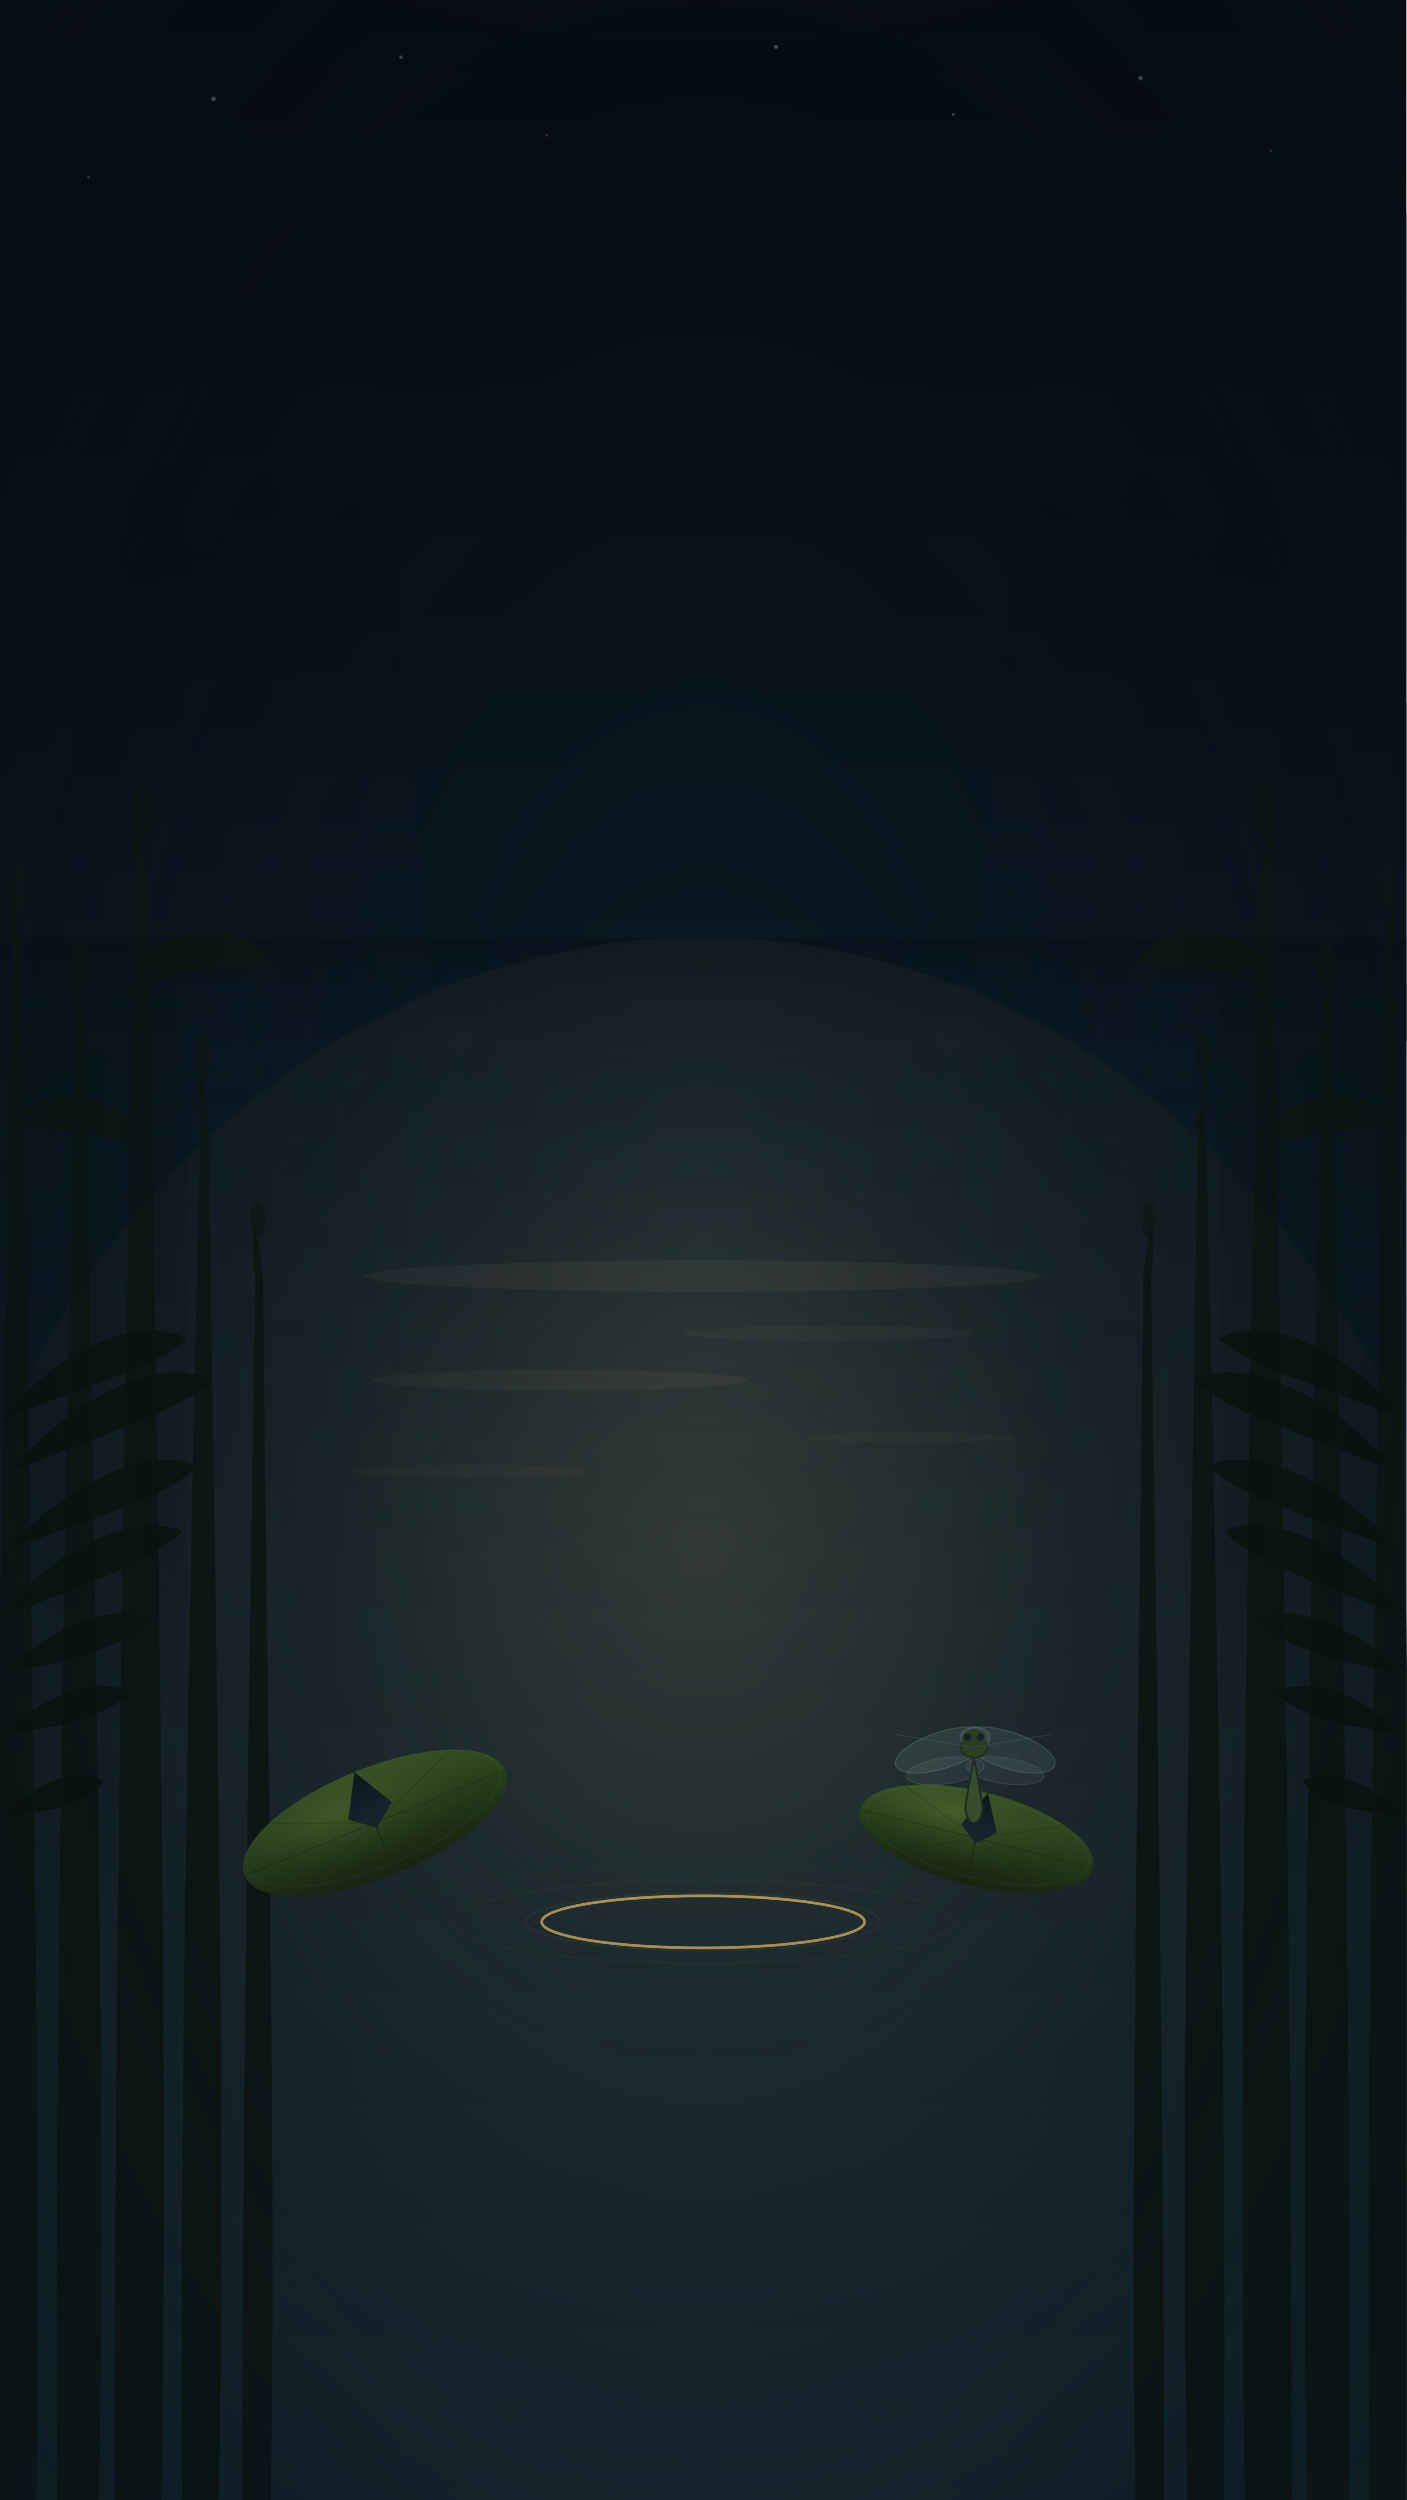
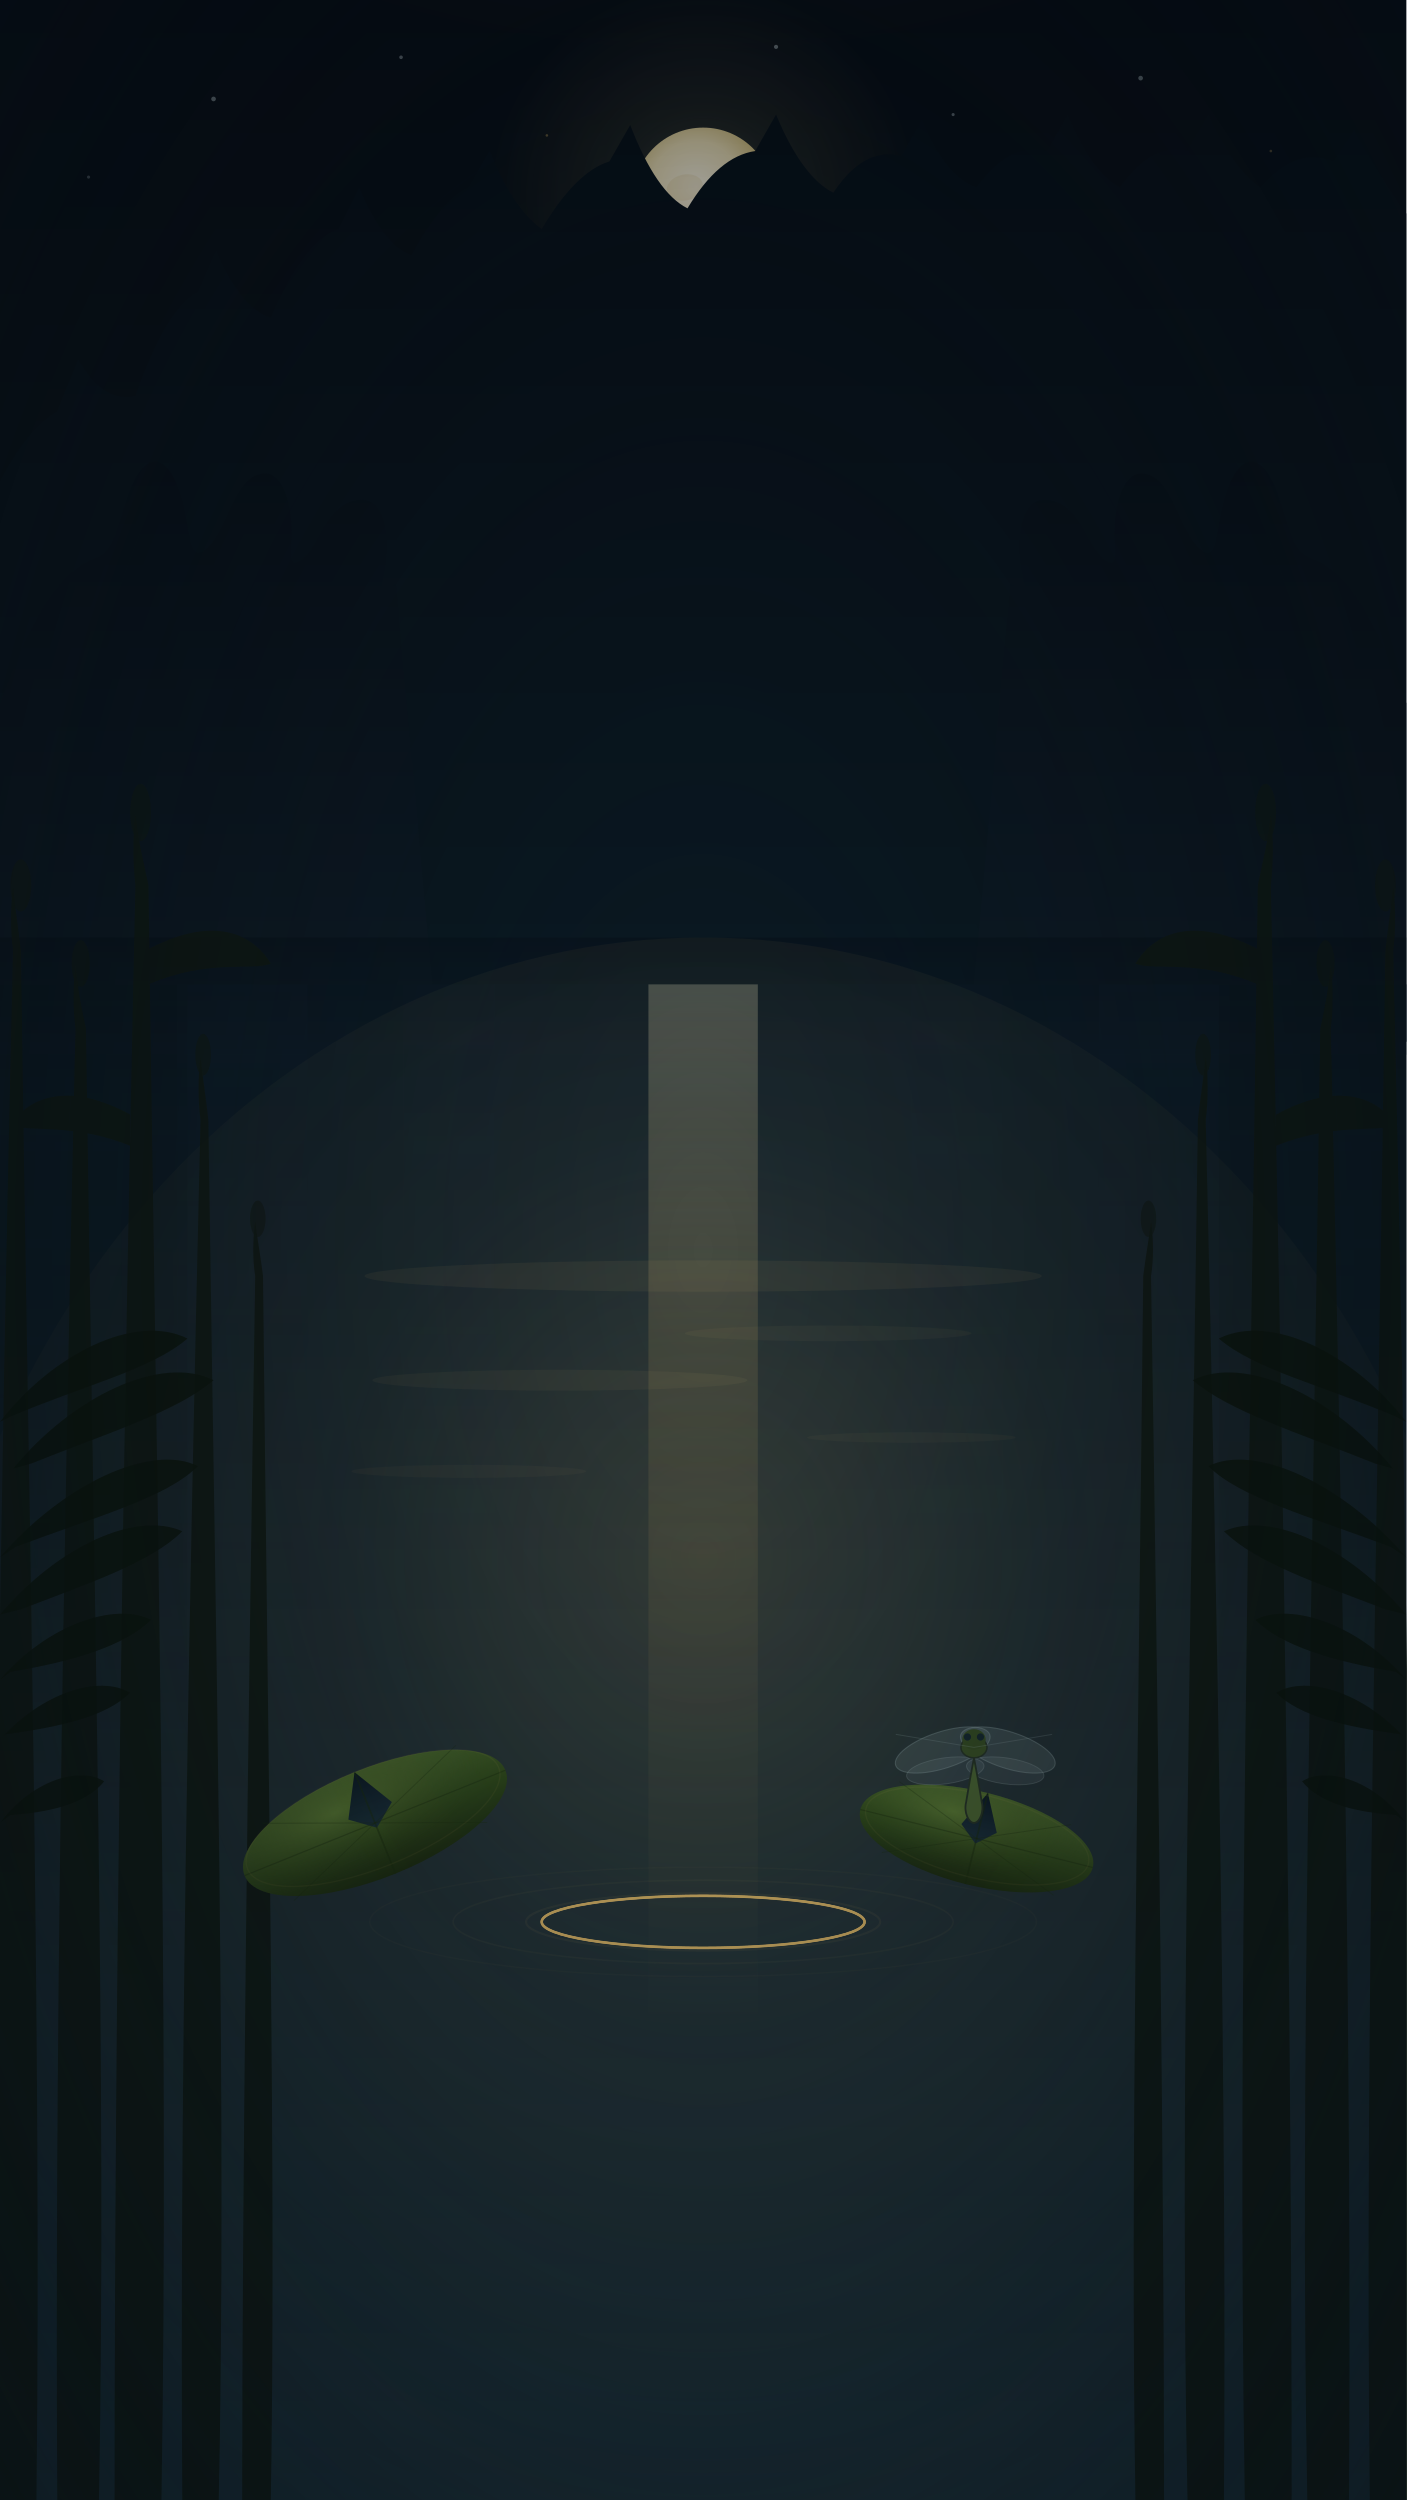
<svg xmlns="http://www.w3.org/2000/svg" viewBox="0 0 540 960" width="540" height="960" role="img" aria-label="River the frog resting on a lily pad in a twilight forest pond">
  <defs>
    <style>
  @keyframes river-float {
    0%, 100% { transform: translateY(0px); }
    50%       { transform: translateY(-7px); }
  }
  @keyframes river-blink {
    0%, 85%, 91%, 100% { transform: scaleY(1); }
    88%                { transform: scaleY(0.12); }
  }
  @keyframes water-shimmer {
    0%, 100% { opacity: 0.05; }
    50%       { opacity: 0.11; }
  }
  @keyframes canopy-pulse {
    0%, 100% { opacity: 1; }
    50%       { opacity: 0.65; }
  }
  @keyframes dragonfly-drift {
    0%, 100% { transform: translateY(0px) rotate(0deg); }
    50%       { transform: translateY(-3px) rotate(1.5deg); }
  }
  /* Ripple: transform+opacity only — GPU-composited, no paint per frame */
  @keyframes ripple-expand {
    0%   { transform: scale(1);    opacity: 0.10; }
    100% { transform: scale(2.34); opacity: 0; }
  }

  .water-sh    { animation: water-shimmer 4.2s ease-in-out infinite;       will-change: opacity; }
  .water-sh-2  { animation: water-shimmer 5.0s ease-in-out infinite 1.4s;  will-change: opacity; }
  .water-sh-3  { animation: water-shimmer 3.8s ease-in-out infinite 2.6s;  will-change: opacity; }
  .canopy-gl   { animation: canopy-pulse 7s ease-in-out infinite;           will-change: opacity; }
  .dragonfly-g { animation: dragonfly-drift 3.4s ease-in-out infinite; transform-box: fill-box; transform-origin: center center; will-change: transform; }
  /* Each ripple group is centered on the ellipse and scaled outward */
  .ripple-anim   { animation: ripple-expand 4s ease-out infinite;       transform-box: fill-box; transform-origin: center center; will-change: transform, opacity; }
  .ripple-anim-2 { animation: ripple-expand 4s ease-out infinite 1.4s; transform-box: fill-box; transform-origin: center center; will-change: transform, opacity; }
  .ripple-anim-3 { animation: ripple-expand 4s ease-out infinite 2.7s; transform-box: fill-box; transform-origin: center center; will-change: transform, opacity; }

  @media (prefers-reduced-motion: reduce) {
    .water-sh, .water-sh-2, .water-sh-3,
    .canopy-gl, .dragonfly-g,
    .ripple-anim, .ripple-anim-2, .ripple-anim-3 {
      animation: none !important;
      will-change: auto;
    }
  }
</style>
    <linearGradient id="sky-grad" x1="0" y1="0" x2="0" y2="1" gradientUnits="objectBoundingBox">
      <stop offset="0%" stop-color="#060d16" />
      <stop offset="38%" stop-color="#0c1820" />
      <stop offset="100%" stop-color="#162a31" />
    </linearGradient>
    <radialGradient id="canopy-glow" cx="0.5" cy="0" r="0.56" gradientUnits="objectBoundingBox">
      <stop offset="0%" stop-color="#deb96a" stop-opacity="0.07" />
      <stop offset="60%" stop-color="#deb96a" stop-opacity="0.025" />
      <stop offset="100%" stop-color="#deb96a" stop-opacity="0" />
    </radialGradient>
    <linearGradient id="far-tree-grad" x1="0" y1="0" x2="0" y2="1" gradientUnits="objectBoundingBox">
      <stop offset="0%" stop-color="#07101a" />
      <stop offset="100%" stop-color="#0c1c26" />
    </linearGradient>
    <linearGradient id="mid-tree-grad" x1="0" y1="0" x2="0" y2="1" gradientUnits="objectBoundingBox">
      <stop offset="0%" stop-color="#08121c" />
      <stop offset="100%" stop-color="#0f1e2a" />
    </linearGradient>
    <linearGradient id="water-grad" x1="0" y1="0" x2="0" y2="1" gradientUnits="objectBoundingBox">
      <stop offset="0%" stop-color="#0c1c28" />
      <stop offset="55%" stop-color="#162a35" />
      <stop offset="100%" stop-color="#1c3440" />
    </linearGradient>
    <radialGradient id="water-glow" cx="0.5" cy="0.35" r="0.6" gradientUnits="objectBoundingBox">
      <stop offset="0%" stop-color="#deb96a" stop-opacity="0.18" />
      <stop offset="40%" stop-color="#deb96a" stop-opacity="0.07" />
      <stop offset="100%" stop-color="#deb96a" stop-opacity="0" />
    </radialGradient>
    <linearGradient id="refl-l" x1="0" y1="0" x2="0" y2="1" gradientUnits="objectBoundingBox">
      <stop offset="0%" stop-color="#0a1820" stop-opacity="0.32" />
      <stop offset="100%" stop-color="#0a1820" stop-opacity="0" />
    </linearGradient>
    <linearGradient id="refl-c" x1="0" y1="0" x2="0" y2="1" gradientUnits="objectBoundingBox">
      <stop offset="0%" stop-color="#0e2030" stop-opacity="0.20" />
      <stop offset="100%" stop-color="#0e2030" stop-opacity="0" />
    </linearGradient>
    <radialGradient id="vignette" cx="0.5" cy="0.5" r="0.72" gradientUnits="objectBoundingBox">
      <stop offset="0%" stop-color="transparent" />
      <stop offset="100%" stop-color="#050c12" stop-opacity="0.62" />
    </radialGradient>
+     <radialGradient id="moon-glow" cx="0.5" cy="0.5" r="0.5" gradientUnits="objectBoundingBox">
+       <stop offset="0%" stop-color="#f5eed8" stop-opacity="0.22" />
+       <stop offset="40%" stop-color="#e8d090" stop-opacity="0.10" />
+       <stop offset="100%" stop-color="#deb96a" stop-opacity="0" />
+     </radialGradient>
+     <radialGradient id="moon-disc" cx="0.45" cy="0.42" r="0.5" gradientUnits="objectBoundingBox">
+       <stop offset="0%" stop-color="#f8f3e4" />
+       <stop offset="65%" stop-color="#ede0b8" />
+       <stop offset="100%" stop-color="#d4c080" />
+     </radialGradient>
+     <linearGradient id="moon-refl" x1="0" y1="0" x2="0" y2="1" gradientUnits="objectBoundingBox">
+       <stop offset="0%" stop-color="#f0e8c0" stop-opacity="0.26" />
+       <stop offset="35%" stop-color="#deb96a" stop-opacity="0.14" />
+       <stop offset="100%" stop-color="#deb96a" stop-opacity="0" />
+     </linearGradient>
    <linearGradient id="lily-grad" x1="0.5" y1="0" x2="0.5" y2="1" gradientUnits="objectBoundingBox">
      <stop offset="0%" stop-color="#4e6e32" />
      <stop offset="55%" stop-color="#314c1e" />
      <stop offset="100%" stop-color="#1e3014" />
    </linearGradient>
    <radialGradient id="lily-hi" cx="0.38" cy="0.28" r="0.58" gradientUnits="objectBoundingBox">
      <stop offset="0%" stop-color="#6a8c3e" stop-opacity="0.65" />
      <stop offset="100%" stop-color="#314c1e" stop-opacity="0" />
    </radialGradient>
  </defs>
  <rect width="540" height="960" fill="url(#sky-grad)" />
  <circle cx="82" cy="38" r="0.9" fill="#c8d8e0" opacity="0.55" />
  <circle cx="154" cy="22" r="0.7" fill="#c8d8e0" opacity="0.48" />
  <circle cx="210" cy="52" r="0.5" fill="#deb96a" opacity="0.40" />
  <circle cx="298" cy="18" r="0.8" fill="#c8d8e0" opacity="0.52" />
  <circle cx="366" cy="44" r="0.6" fill="#c8d8e0" opacity="0.45" />
  <circle cx="438" cy="30" r="0.9" fill="#c8d8e0" opacity="0.50" />
  <circle cx="488" cy="58" r="0.5" fill="#deb96a" opacity="0.38" />
  <circle cx="34" cy="68" r="0.6" fill="#c8d8e0" opacity="0.35" />
  <circle cx="518" cy="72" r="0.7" fill="#c8d8e0" opacity="0.38" />
+   <ellipse cx="270" cy="76" rx="82" ry="82" fill="url(#moon-glow)" />
+   <circle cx="270" cy="76" r="27" fill="url(#moon-disc)" />
+   <ellipse cx="263" cy="72" rx="7" ry="5" fill="#c8ae6a" opacity="0.18" transform="rotate(-12 263 72)" />
+   <ellipse cx="278" cy="82" rx="5" ry="4" fill="#c8ae6a" opacity="0.14" transform="rotate(8 278 82)" />
  <ellipse class="canopy-gl" cx="270" cy="0" rx="300" ry="230" fill="url(#canopy-glow)" />
  <path fill="url(#far-tree-grad)" d="   M 0,400   L 0,185   Q 10,165 22,158   L 30,138   Q 40,155 52,152   Q 64,118 76,112   L 83,96   Q 92,118 104,122   Q 117,92 130,88   L 138,72   Q 147,94 158,98   Q 170,76 180,72   L 188,58   Q 197,80 208,88   Q 221,66 234,62   L 242,48   Q 252,74 264,80   Q 276,60 290,58   L 298,44   Q 308,68 320,74   Q 332,56 346,60   L 354,46   Q 363,68 375,72   Q 388,54 402,58   L 410,44   Q 419,66 430,72   Q 443,54 456,58   L 464,44   Q 473,64 484,72   Q 498,56 512,62   L 520,50   Q 530,68 540,82   L 540,400   Z " />
  <path fill="url(#mid-tree-grad)" d="   M 0,400   L 0,270   C 8,248 18,226 30,218   C 36,213 40,216 44,206   C 48,196 50,182 57,178   C 62,175 67,181 70,192   C 73,202 72,218 80,210   C 88,202 90,184 100,182   C 108,180 112,192 112,205   C 112,212 110,220 117,214   C 123,208 126,193 138,192   C 147,191 150,204 148,218   C 147,224 144,230 152,224   L 168,400   Z " />
  <path fill="url(#mid-tree-grad)" d="   M 540,400   L 540,270   C 532,248 522,226 510,218   C 504,213 500,216 496,206   C 492,196 490,182 483,178   C 478,175 473,181 470,192   C 467,202 468,218 460,210   C 452,202 450,184 440,182   C 432,180 428,192 428,205   C 428,212 430,220 423,214   C 417,208 414,193 402,192   C 393,191 390,204 392,218   C 393,224 396,230 388,224   L 372,400   Z " />
  <rect x="0" y="378" width="540" height="582" fill="url(#water-grad)" />
  <rect x="0" y="360" width="540" height="45" fill="url(#mid-tree-grad)" opacity="0.55" />
  <rect x="0" y="378" width="72" height="380" fill="url(#refl-l)" />
  <rect x="68" y="378" width="50" height="280" fill="url(#refl-c)" />
  <rect x="155" y="378" width="35" height="220" fill="url(#refl-c)" opacity="0.55" />
  <rect x="350" y="378" width="35" height="220" fill="url(#refl-c)" opacity="0.55" />
  <rect x="422" y="378" width="50" height="280" fill="url(#refl-c)" />
  <rect x="468" y="378" width="72" height="380" fill="url(#refl-l)" />
  <ellipse cx="270" cy="700" rx="300" ry="340" fill="url(#water-glow)" />
+   <rect x="249" y="378" width="42" height="400" fill="url(#moon-refl)" />
  <ellipse class="water-sh" cx="270" cy="490" rx="130" ry="6" fill="#deb96a" opacity="0.07" />
  <ellipse class="water-sh-2" cx="215" cy="530" rx="72" ry="4" fill="#deb96a" opacity="0.055" />
  <ellipse class="water-sh-3" cx="318" cy="512" rx="55" ry="3" fill="#deb96a" opacity="0.045" />
  <ellipse class="water-sh" cx="180" cy="565" rx="45" ry="2.5" fill="#deb96a" opacity="0.04" style="animation-delay:2s" />
  <ellipse class="water-sh-2" cx="350" cy="552" rx="40" ry="2" fill="#deb96a" opacity="0.04" style="animation-delay:0.7s" />
  <g fill="#111c16" opacity="0.90">
    <path d="M 14,960 C 16,780 11,580 8,365 C 7,356 6,350 5,341 C 4,348 4,358 5,365 C 0,580 -3,780 -2,960 Z" />
    <path d="M 38,960 C 41,800 36,610 33,395 C 31,386 30,380 29,371 C 28,378 28,388 29,395 C 24,610 21,800 22,960 Z" />
    <path d="M 62,960 C 65,775 60,565 57,340 C 55,330 53,323 52,313 C 51,321 51,331 52,340 C 47,565 44,775 44,960 Z" />
    <path d="M 84,960 C 87,815 83,640 80,430 C 79,421 78,415 77,406 C 76,413 76,423 77,430 C 72,640 69,815 70,960 Z" />
    <path d="M 104,960 C 106,840 103,680 101,490 C 100,482 99,477 98,469 C 97,476 97,484 98,490 C 95,680 93,840 93,960 Z" />
    <path d="M 50,428 C 28,416 12,420 4,432 C 11,435 28,431 50,440 Z" />
    <path d="M 56,365 C 80,352 96,357 104,370 C 97,373 80,368 57,378 Z" />
    <ellipse cx="8" cy="340" rx="4" ry="10" opacity="0.7" />
    <ellipse cx="31" cy="370" rx="3.5" ry="9" opacity="0.7" />
    <ellipse cx="54" cy="312" rx="4" ry="11" opacity="0.7" />
    <ellipse cx="78" cy="405" rx="3" ry="8" opacity="0.7" />
    <ellipse cx="99" cy="468" rx="3" ry="7" opacity="0.65" />
  </g>
  <g fill="#0d1810" opacity="0.86">
    <path d="M 0,620 C 22,594 52,580 70,588 C 58,600 34,608 8,618 Z" />
    <path d="M 0,598 C 24,570 58,554 76,563 C 64,575 38,582 6,594 Z" />
    <path d="M 0,645 C 18,624 44,615 58,622 C 48,632 28,638 4,642 Z" />
    <path d="M 0,668 C 16,650 38,643 50,650 C 41,659 24,663 2,666 Z" />
    <path d="M 0,700 C 12,684 30,678 40,684 C 33,693 18,696 4,697 Z" />
    <path d="M 5,564 C 28,536 62,520 82,530 C 68,542 42,550 12,562 Z" />
    <path d="M 0,546 C 20,520 52,504 72,514 C 58,526 32,532 4,544 Z" />
  </g>
  <g fill="#111c16" opacity="0.90">
    <path d="M 526,960 C 524,780 529,580 532,365 C 533,356 534,350 535,341 C 536,348 536,358 535,365 C 540,580 543,780 542,960 Z" />
    <path d="M 502,960 C 499,800 504,610 507,395 C 509,386 510,380 511,371 C 512,378 512,388 511,395 C 516,610 519,800 518,960 Z" />
    <path d="M 478,960 C 475,775 480,565 483,340 C 485,330 487,323 488,313 C 489,321 489,331 488,340 C 493,565 496,775 496,960 Z" />
    <path d="M 456,960 C 453,815 457,640 460,430 C 461,421 462,415 463,406 C 464,413 464,423 463,430 C 468,640 471,815 470,960 Z" />
    <path d="M 436,960 C 434,840 437,680 439,490 C 440,482 441,477 442,469 C 443,476 443,484 442,490 C 445,680 447,840 447,960 Z" />
    <path d="M 490,428 C 512,416 528,420 536,432 C 529,435 512,431 490,440 Z" />
    <path d="M 484,365 C 460,352 444,357 436,370 C 443,373 460,368 483,378 Z" />
    <ellipse cx="532" cy="340" rx="4" ry="10" opacity="0.7" />
    <ellipse cx="509" cy="370" rx="3.5" ry="9" opacity="0.7" />
    <ellipse cx="486" cy="312" rx="4" ry="11" opacity="0.7" />
    <ellipse cx="462" cy="405" rx="3" ry="8" opacity="0.7" />
    <ellipse cx="441" cy="468" rx="3" ry="7" opacity="0.65" />
  </g>
  <g fill="#0d1810" opacity="0.86">
    <path d="M 540,620 C 518,594 488,580 470,588 C 482,600 506,608 532,618 Z" />
    <path d="M 540,598 C 516,570 482,554 464,563 C 476,575 502,582 534,594 Z" />
    <path d="M 540,645 C 522,624 496,615 482,622 C 492,632 512,638 536,642 Z" />
    <path d="M 540,668 C 524,650 502,643 490,650 C 499,659 516,663 538,666 Z" />
    <path d="M 540,700 C 528,684 510,678 500,684 C 507,693 522,696 536,697 Z" />
    <path d="M 535,564 C 512,536 478,520 458,530 C 472,542 498,550 528,562 Z" />
    <path d="M 540,546 C 520,520 488,504 468,514 C 482,526 508,532 536,544 Z" />
  </g>
  <ellipse cx="270" cy="738" rx="68" ry="11" fill="none" stroke="#deb96a" stroke-width="0.8" opacity="0.07" />
  <ellipse cx="270" cy="738" rx="96" ry="16" fill="none" stroke="#deb96a" stroke-width="0.6" opacity="0.05" />
  <ellipse cx="270" cy="738" rx="128" ry="21" fill="none" stroke="#deb96a" stroke-width="0.5" opacity="0.035" />
  <g class="ripple-anim">
    <ellipse cx="270" cy="738" rx="62" ry="10" fill="none" stroke="#deb96a" stroke-width="1" />
  </g>
  <g class="ripple-anim-2">
    <ellipse cx="270" cy="738" rx="62" ry="10" fill="none" stroke="#deb96a" stroke-width="0.8" />
  </g>
  <g class="ripple-anim-3">
    <ellipse cx="270" cy="738" rx="62" ry="10" fill="none" stroke="#deb96a" stroke-width="0.7" />
  </g>
  <g transform="translate(144,700) rotate(-22)">
    <ellipse cx="0" cy="0" rx="54" ry="21" fill="url(#lily-grad)" />
    <ellipse cx="0" cy="0" rx="54" ry="21" fill="url(#lily-hi)" />
    <path d="M 0,-21 L -9,-5 L 0,2 L 9,-5 Z" fill="url(#water-grad)" />
    <line x1="0" y1="-21" x2="0" y2="21" stroke="#1a2e10" stroke-width="0.7" opacity="0.45" />
    <line x1="-54" y1="0" x2="54" y2="0" stroke="#1a2e10" stroke-width="0.5" opacity="0.38" />
    <line x1="-40" y1="-16" x2="40" y2="16" stroke="#1a2e10" stroke-width="0.4" opacity="0.30" />
    <line x1="-40" y1="16" x2="40" y2="-16" stroke="#1a2e10" stroke-width="0.4" opacity="0.30" />
    <ellipse cx="0" cy="-2" rx="52" ry="19" fill="none" stroke="#deb96a" stroke-width="0.5" opacity="0.07" />
  </g>
  <g transform="translate(375,706) rotate(14)">
    <ellipse cx="0" cy="0" rx="46" ry="18" fill="url(#lily-grad)" />
    <ellipse cx="0" cy="0" rx="46" ry="18" fill="url(#lily-hi)" />
    <path d="M 0,-18 L -7,-4 L 0,2 L 7,-4 Z" fill="url(#water-grad)" />
    <line x1="0" y1="-18" x2="0" y2="18" stroke="#1a2e10" stroke-width="0.7" opacity="0.45" />
    <line x1="-46" y1="0" x2="46" y2="0" stroke="#1a2e10" stroke-width="0.5" opacity="0.38" />
    <line x1="-34" y1="-14" x2="34" y2="14" stroke="#1a2e10" stroke-width="0.4" opacity="0.30" />
    <line x1="-34" y1="14" x2="34" y2="-14" stroke="#1a2e10" stroke-width="0.4" opacity="0.30" />
    <ellipse cx="0" cy="-1" rx="44" ry="16" fill="none" stroke="#deb96a" stroke-width="0.5" opacity="0.07" />
  </g>
  <g class="dragonfly-g">
    <ellipse cx="362" cy="672" rx="19" ry="7" fill="#8fa6a8" fill-opacity="0.20" stroke="#8fa6a8" stroke-width="0.4" stroke-opacity="0.38" transform="rotate(-18 362 672)" />
    <ellipse cx="387" cy="672" rx="19" ry="7" fill="#8fa6a8" fill-opacity="0.20" stroke="#8fa6a8" stroke-width="0.4" stroke-opacity="0.38" transform="rotate(18 387 672)" />
    <ellipse cx="363" cy="680" rx="15" ry="5" fill="#8fa6a8" fill-opacity="0.15" stroke="#8fa6a8" stroke-width="0.35" stroke-opacity="0.30" transform="rotate(-8 363 680)" />
    <ellipse cx="386" cy="680" rx="15" ry="5" fill="#8fa6a8" fill-opacity="0.15" stroke="#8fa6a8" stroke-width="0.35" stroke-opacity="0.30" transform="rotate(8 386 680)" />
    <ellipse cx="374" cy="671" rx="5" ry="4" fill="#3a5228" stroke="#273629" stroke-width="0.6" />
    <path d="M 374,675 C 375,680 376,686 377,692 C 378,696 376,700 374,700 C 372,700 370,696 371,692 C 372,686 373,680 374,675 Z" fill="#4a6635" stroke="#273629" stroke-width="0.7" />
    <ellipse cx="374" cy="668" rx="4.5" ry="4" fill="#364e26" />
    <circle cx="371.5" cy="667" r="1.4" fill="#162a31" />
    <circle cx="376.5" cy="667" r="1.4" fill="#162a31" />
    <line x1="374" y1="671" x2="344" y2="666" stroke="#8fa6a8" stroke-width="0.35" opacity="0.25" />
    <line x1="374" y1="671" x2="404" y2="666" stroke="#8fa6a8" stroke-width="0.35" opacity="0.25" />
  </g>
  <rect width="540" height="960" fill="url(#vignette)" />
</svg>
